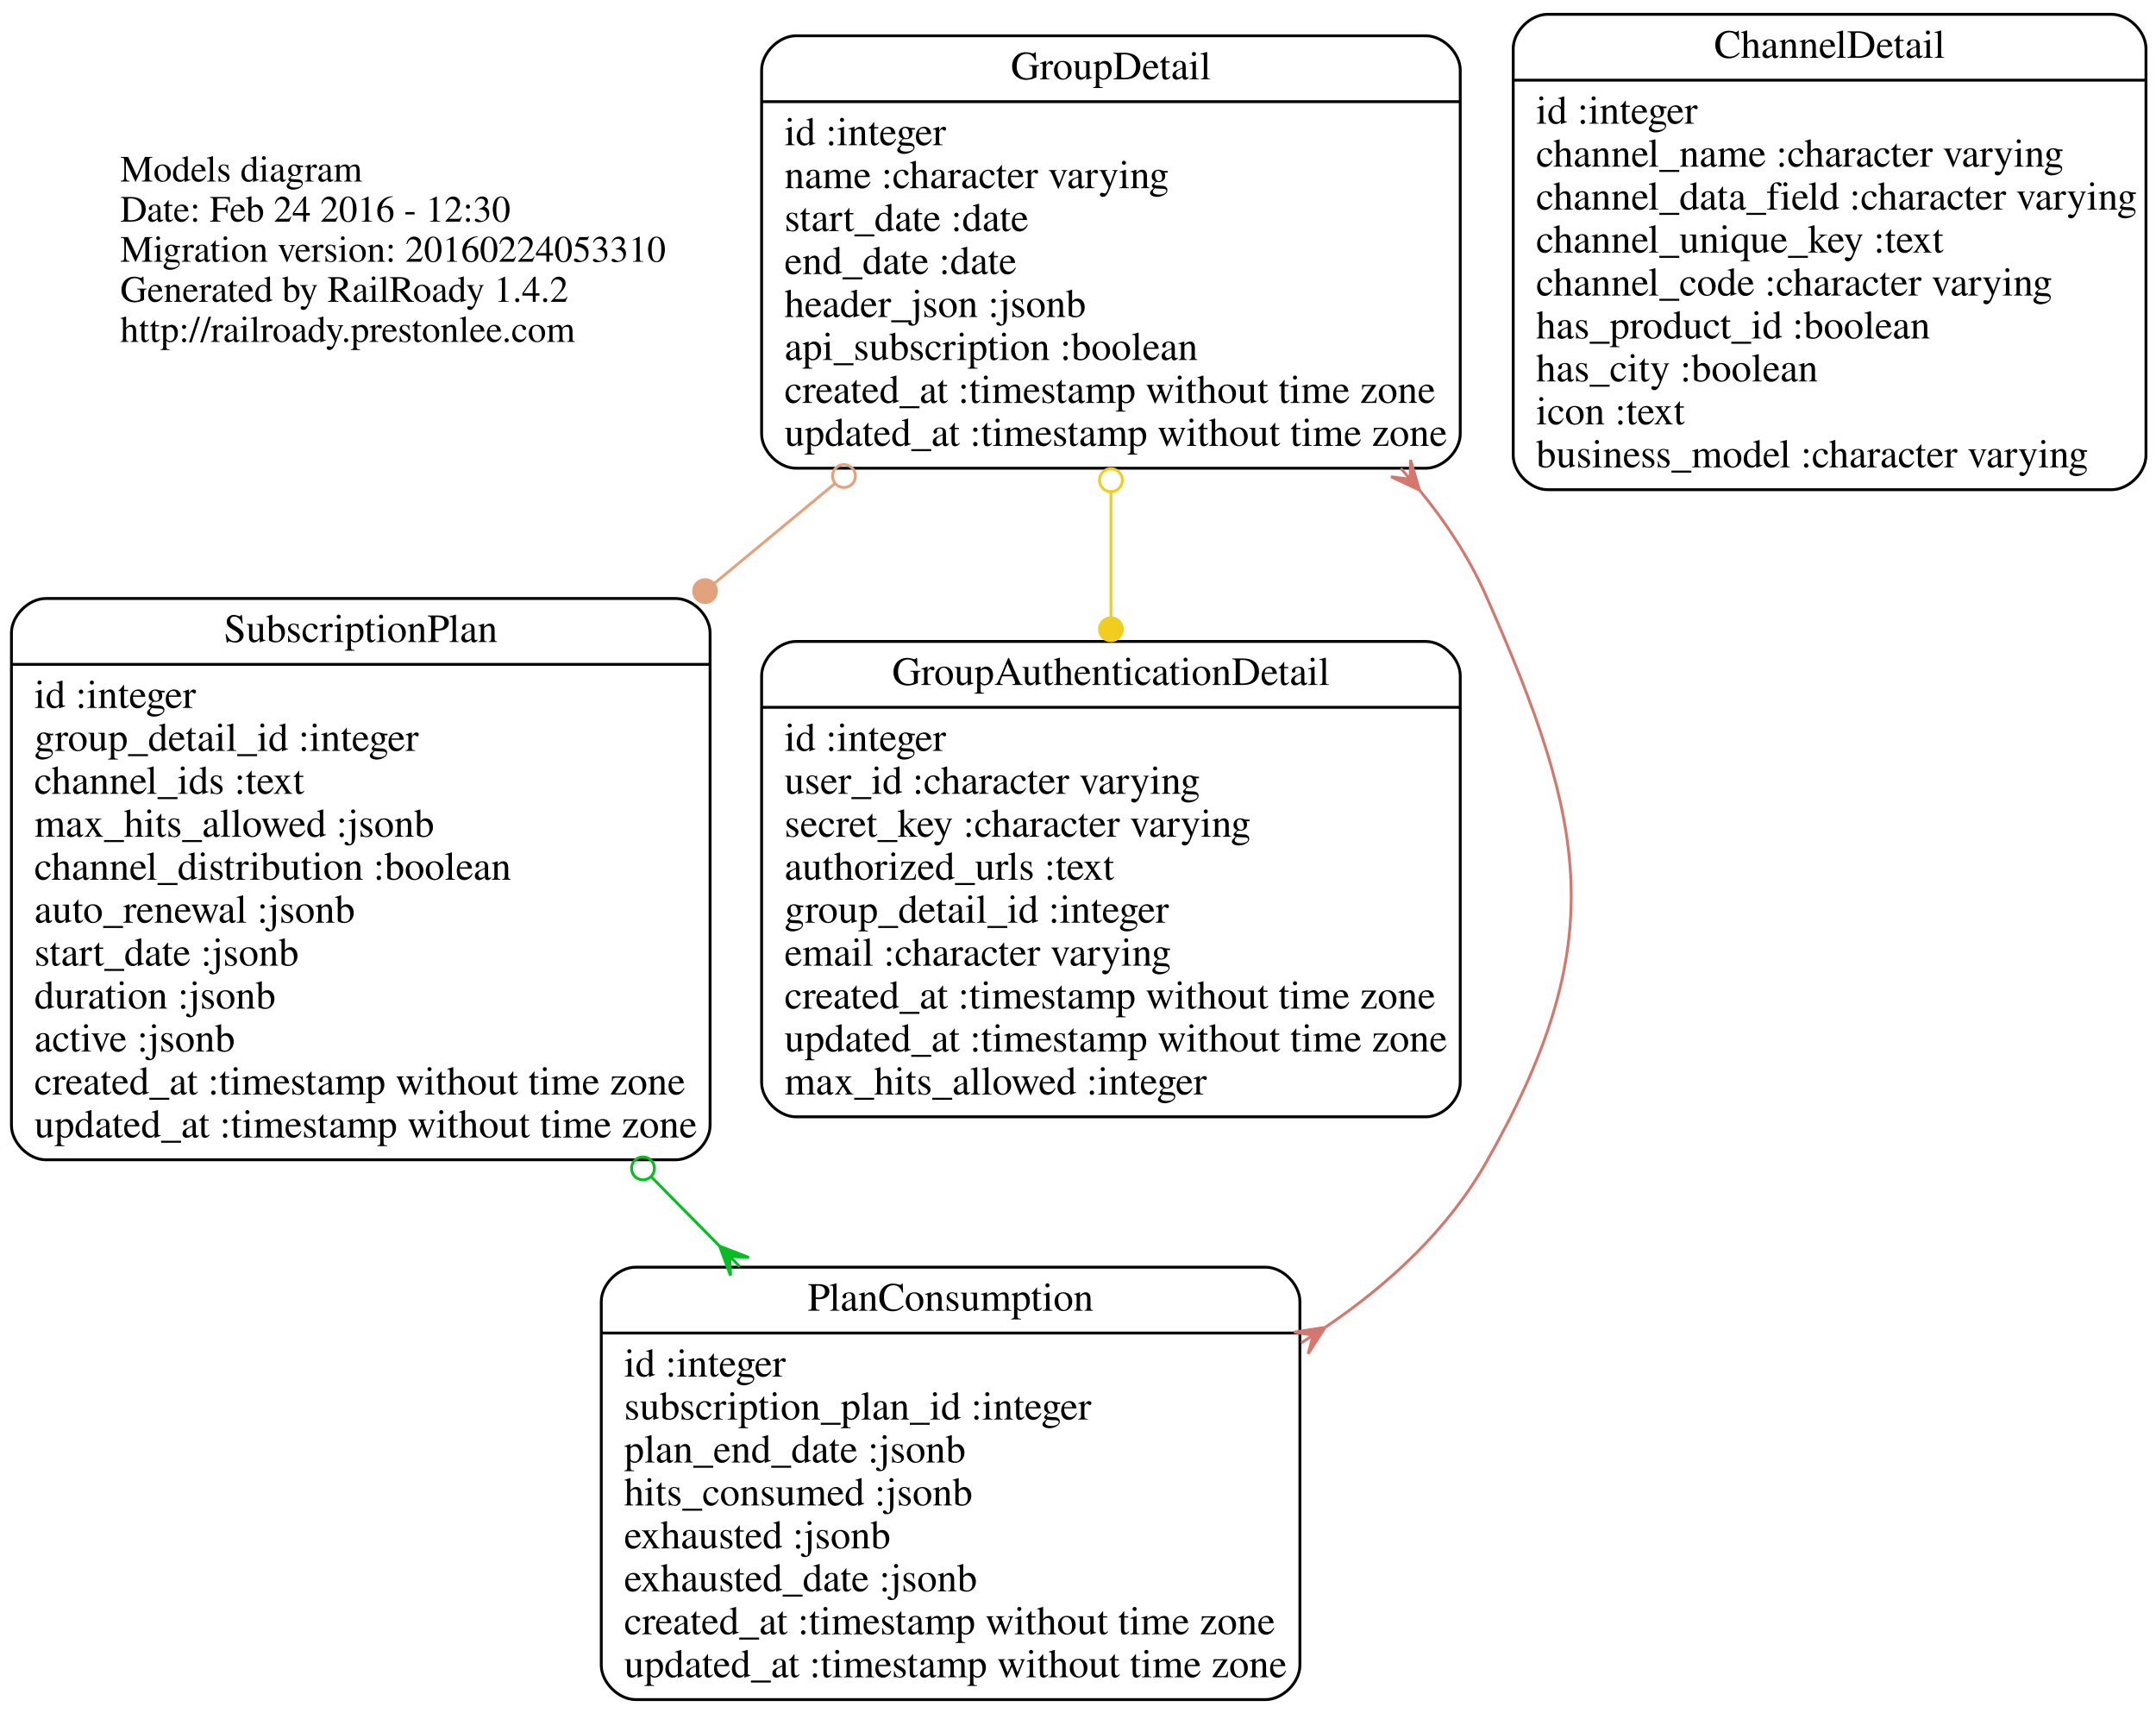
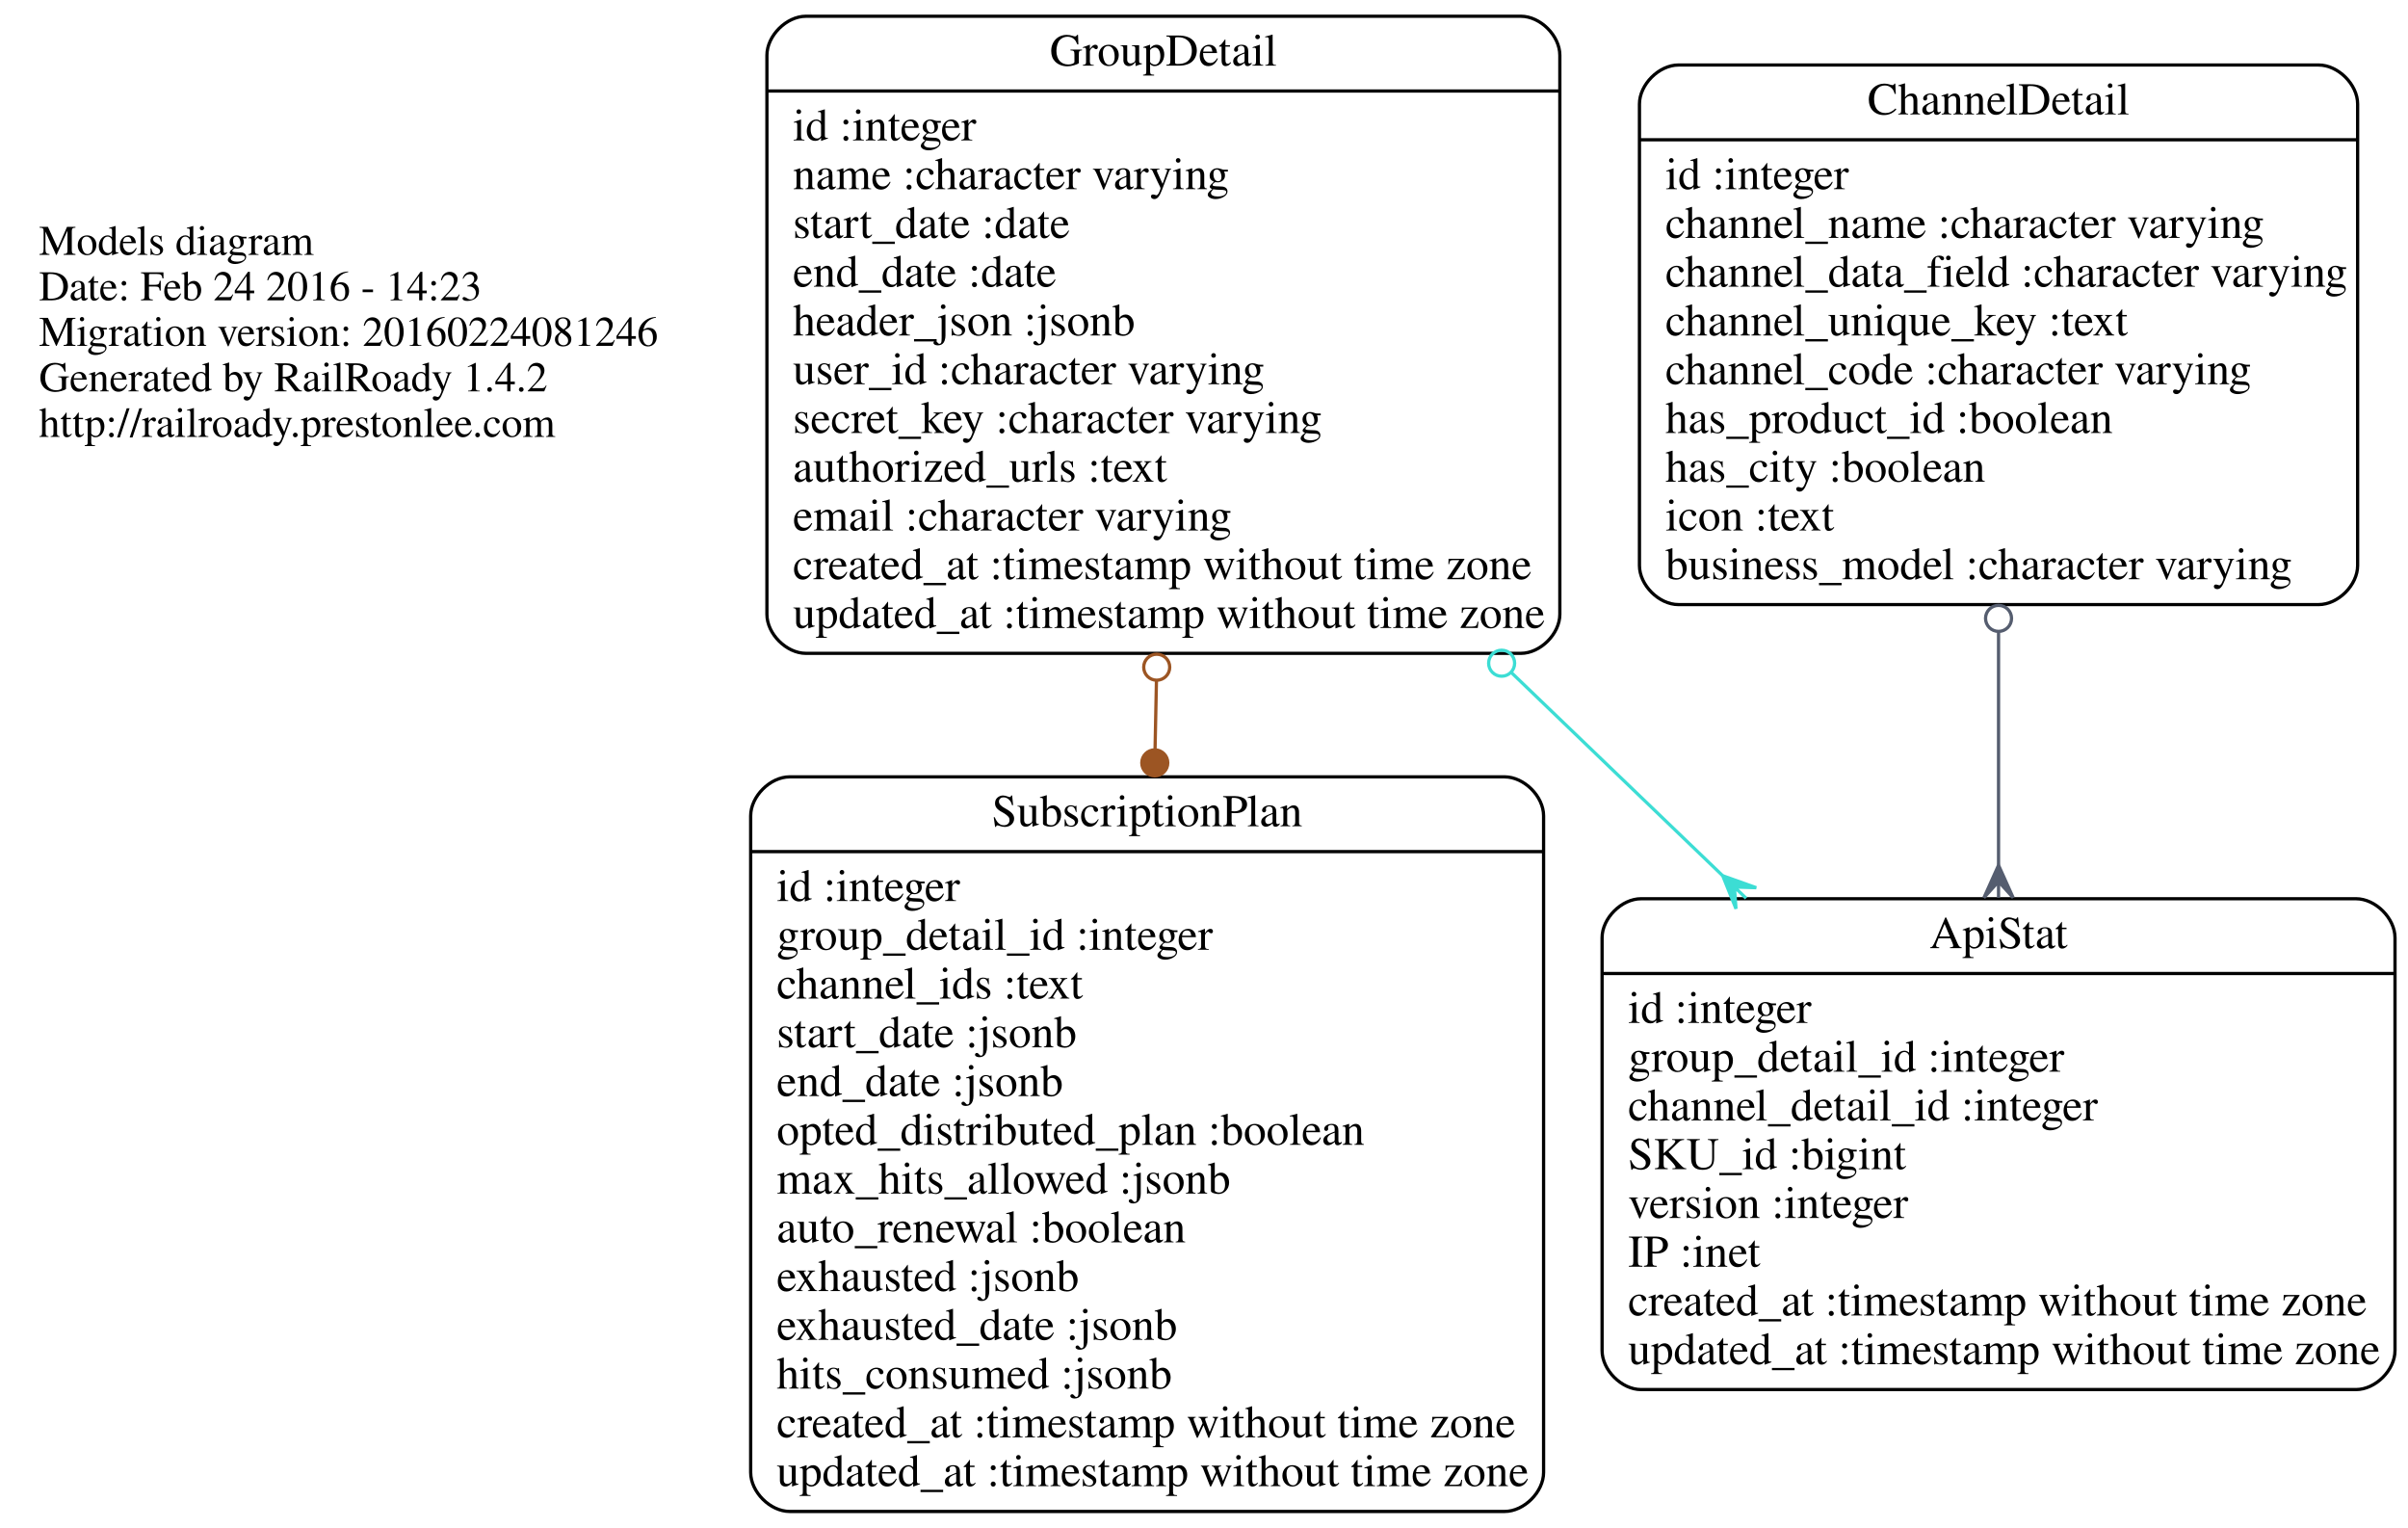
- <svg xmlns="http://www.w3.org/2000/svg" width="753pt" height="598pt" viewBox="0.00 0.00 753.00 598.00">
-   <g id="graph0" class="graph" transform="scale(1 1) rotate(0) translate(4 594)">
-     <polygon fill="none" stroke="none" points="-4,4 -4,-594 749,-594 749,4 -4,4" />
+ <svg xmlns="http://www.w3.org/2000/svg" width="741pt" height="470pt" viewBox="0.00 0.00 741.00 470.00">
+   <g id="graph0" class="graph" transform="scale(1 1) rotate(0) translate(4 466)">
+     <polygon fill="none" stroke="none" points="-4,4 -4,-466 737,-466 737,4 -4,4" />
    <g id="node1" class="node">
-       <text text-anchor="start" x="38" y="-530.6" font-family="Times,serif" font-size="13.00">Models diagram</text>
-       <text text-anchor="start" x="38" y="-516.6" font-family="Times,serif" font-size="13.00">Date: Feb 24 2016 - 12:30</text>
-       <text text-anchor="start" x="38" y="-502.6" font-family="Times,serif" font-size="13.00">Migration version: 20160224053310</text>
-       <text text-anchor="start" x="38" y="-488.6" font-family="Times,serif" font-size="13.00">Generated by RailRoady 1.4.2</text>
-       <text text-anchor="start" x="38" y="-474.6" font-family="Times,serif" font-size="13.00">http://railroady.prestonlee.com</text>
+       <text text-anchor="start" x="8" y="-387.6" font-family="Times,serif" font-size="13.00">Models diagram</text>
+       <text text-anchor="start" x="8" y="-373.6" font-family="Times,serif" font-size="13.00">Date: Feb 24 2016 - 14:23</text>
+       <text text-anchor="start" x="8" y="-359.6" font-family="Times,serif" font-size="13.00">Migration version: 20160224081246</text>
+       <text text-anchor="start" x="8" y="-345.6" font-family="Times,serif" font-size="13.00">Generated by RailRoady 1.4.2</text>
+       <text text-anchor="start" x="8" y="-331.6" font-family="Times,serif" font-size="13.00">http://railroady.prestonlee.com</text>
    </g>
    <g id="node2" class="node">
-       <path fill="none" stroke="black" d="M12,-189C12,-189 232,-189 232,-189 238,-189 244,-195 244,-201 244,-201 244,-373 244,-373 244,-379 238,-385 232,-385 232,-385 12,-385 12,-385 6,-385 0,-379 0,-373 0,-373 0,-201 0,-201 0,-195 6,-189 12,-189" />
-       <text text-anchor="middle" x="122" y="-369.8" font-family="Times,serif" font-size="14.00">SubscriptionPlan</text>
-       <polyline fill="none" stroke="black" points="0,-362 244,-362 " />
-       <text text-anchor="start" x="8" y="-346.8" font-family="Times,serif" font-size="14.00">id :integer</text>
-       <text text-anchor="start" x="8" y="-331.8" font-family="Times,serif" font-size="14.00">group_detail_id :integer</text>
-       <text text-anchor="start" x="8" y="-316.8" font-family="Times,serif" font-size="14.00">channel_ids :text</text>
-       <text text-anchor="start" x="8" y="-301.8" font-family="Times,serif" font-size="14.00">max_hits_allowed :jsonb</text>
-       <text text-anchor="start" x="8" y="-286.8" font-family="Times,serif" font-size="14.00">channel_distribution :boolean</text>
-       <text text-anchor="start" x="8" y="-271.8" font-family="Times,serif" font-size="14.00">auto_renewal :jsonb</text>
-       <text text-anchor="start" x="8" y="-256.8" font-family="Times,serif" font-size="14.00">start_date :jsonb</text>
-       <text text-anchor="start" x="8" y="-241.8" font-family="Times,serif" font-size="14.00">duration :jsonb</text>
-       <text text-anchor="start" x="8" y="-226.8" font-family="Times,serif" font-size="14.00">active :jsonb</text>
-       <text text-anchor="start" x="8" y="-211.8" font-family="Times,serif" font-size="14.00">created_at :timestamp without time zone</text>
-       <text text-anchor="start" x="8" y="-196.8" font-family="Times,serif" font-size="14.00">updated_at :timestamp without time zone</text>
+       <path fill="none" stroke="black" d="M239,-1C239,-1 459,-1 459,-1 465,-1 471,-7 471,-13 471,-13 471,-215 471,-215 471,-221 465,-227 459,-227 459,-227 239,-227 239,-227 233,-227 227,-221 227,-215 227,-215 227,-13 227,-13 227,-7 233,-1 239,-1" />
+       <text text-anchor="middle" x="349" y="-211.8" font-family="Times,serif" font-size="14.00">SubscriptionPlan</text>
+       <polyline fill="none" stroke="black" points="227,-204 471,-204 " />
+       <text text-anchor="start" x="235" y="-188.8" font-family="Times,serif" font-size="14.00">id :integer</text>
+       <text text-anchor="start" x="235" y="-173.8" font-family="Times,serif" font-size="14.00">group_detail_id :integer</text>
+       <text text-anchor="start" x="235" y="-158.8" font-family="Times,serif" font-size="14.00">channel_ids :text</text>
+       <text text-anchor="start" x="235" y="-143.8" font-family="Times,serif" font-size="14.00">start_date :jsonb</text>
+       <text text-anchor="start" x="235" y="-128.8" font-family="Times,serif" font-size="14.00">end_date :jsonb</text>
+       <text text-anchor="start" x="235" y="-113.8" font-family="Times,serif" font-size="14.00">opted_distributed_plan :boolean</text>
+       <text text-anchor="start" x="235" y="-98.8" font-family="Times,serif" font-size="14.00">max_hits_allowed :jsonb</text>
+       <text text-anchor="start" x="235" y="-83.8" font-family="Times,serif" font-size="14.00">auto_renewal :boolean</text>
+       <text text-anchor="start" x="235" y="-68.8" font-family="Times,serif" font-size="14.00">exhausted :jsonb</text>
+       <text text-anchor="start" x="235" y="-53.8" font-family="Times,serif" font-size="14.00">exhausted_date :jsonb</text>
+       <text text-anchor="start" x="235" y="-38.8" font-family="Times,serif" font-size="14.00">hits_consumed :jsonb</text>
+       <text text-anchor="start" x="235" y="-23.8" font-family="Times,serif" font-size="14.00">created_at :timestamp without time zone</text>
+       <text text-anchor="start" x="235" y="-8.8" font-family="Times,serif" font-size="14.00">updated_at :timestamp without time zone</text>
    </g>
-     <g id="node6" class="node">
-       <path fill="none" stroke="black" d="M218,-0.5C218,-0.5 438,-0.5 438,-0.5 444,-0.5 450,-6.5 450,-12.5 450,-12.5 450,-139.5 450,-139.5 450,-145.5 444,-151.5 438,-151.5 438,-151.5 218,-151.5 218,-151.5 212,-151.5 206,-145.5 206,-139.5 206,-139.5 206,-12.5 206,-12.5 206,-6.5 212,-0.5 218,-0.5" />
-       <text text-anchor="middle" x="328" y="-136.3" font-family="Times,serif" font-size="14.00">PlanConsumption</text>
-       <polyline fill="none" stroke="black" points="206,-128.5 450,-128.5 " />
-       <text text-anchor="start" x="214" y="-113.3" font-family="Times,serif" font-size="14.00">id :integer</text>
-       <text text-anchor="start" x="214" y="-98.3" font-family="Times,serif" font-size="14.00">subscription_plan_id :integer</text>
-       <text text-anchor="start" x="214" y="-83.3" font-family="Times,serif" font-size="14.00">plan_end_date :jsonb</text>
-       <text text-anchor="start" x="214" y="-68.3" font-family="Times,serif" font-size="14.00">hits_consumed :jsonb</text>
-       <text text-anchor="start" x="214" y="-53.3" font-family="Times,serif" font-size="14.00">exhausted :jsonb</text>
-       <text text-anchor="start" x="214" y="-38.3" font-family="Times,serif" font-size="14.00">exhausted_date :jsonb</text>
-       <text text-anchor="start" x="214" y="-23.3" font-family="Times,serif" font-size="14.00">created_at :timestamp without time zone</text>
-       <text text-anchor="start" x="214" y="-8.3" font-family="Times,serif" font-size="14.00">updated_at :timestamp without time zone</text>
+     <g id="node3" class="node">
+       <path fill="none" stroke="black" d="M512.5,-280C512.5,-280 709.5,-280 709.5,-280 715.5,-280 721.5,-286 721.5,-292 721.5,-292 721.5,-434 721.5,-434 721.5,-440 715.5,-446 709.5,-446 709.5,-446 512.5,-446 512.5,-446 506.5,-446 500.5,-440 500.5,-434 500.5,-434 500.5,-292 500.5,-292 500.5,-286 506.5,-280 512.5,-280" />
+       <text text-anchor="middle" x="611" y="-430.8" font-family="Times,serif" font-size="14.00">ChannelDetail</text>
+       <polyline fill="none" stroke="black" points="500.5,-423 721.5,-423 " />
+       <text text-anchor="start" x="508.5" y="-407.8" font-family="Times,serif" font-size="14.00">id :integer</text>
+       <text text-anchor="start" x="508.5" y="-392.8" font-family="Times,serif" font-size="14.00">channel_name :character varying</text>
+       <text text-anchor="start" x="508.5" y="-377.8" font-family="Times,serif" font-size="14.00">channel_data_field :character varying</text>
+       <text text-anchor="start" x="508.5" y="-362.8" font-family="Times,serif" font-size="14.00">channel_unique_key :text</text>
+       <text text-anchor="start" x="508.5" y="-347.8" font-family="Times,serif" font-size="14.00">channel_code :character varying</text>
+       <text text-anchor="start" x="508.5" y="-332.8" font-family="Times,serif" font-size="14.00">has_product_id :boolean</text>
+       <text text-anchor="start" x="508.5" y="-317.8" font-family="Times,serif" font-size="14.00">has_city :boolean</text>
+       <text text-anchor="start" x="508.5" y="-302.8" font-family="Times,serif" font-size="14.00">icon :text</text>
+       <text text-anchor="start" x="508.5" y="-287.8" font-family="Times,serif" font-size="14.00">business_model :character varying</text>
+     </g>
+     <g id="node5" class="node">
+       <path fill="none" stroke="black" d="M501,-38.5C501,-38.5 721,-38.5 721,-38.5 727,-38.5 733,-44.5 733,-50.5 733,-50.5 733,-177.5 733,-177.5 733,-183.5 727,-189.5 721,-189.5 721,-189.5 501,-189.5 501,-189.5 495,-189.5 489,-183.5 489,-177.5 489,-177.5 489,-50.5 489,-50.5 489,-44.5 495,-38.5 501,-38.5" />
+       <text text-anchor="middle" x="611" y="-174.3" font-family="Times,serif" font-size="14.00">ApiStat</text>
+       <polyline fill="none" stroke="black" points="489,-166.5 733,-166.5 " />
+       <text text-anchor="start" x="497" y="-151.3" font-family="Times,serif" font-size="14.00">id :integer</text>
+       <text text-anchor="start" x="497" y="-136.3" font-family="Times,serif" font-size="14.00">group_detail_id :integer</text>
+       <text text-anchor="start" x="497" y="-121.3" font-family="Times,serif" font-size="14.00">channel_detail_id :integer</text>
+       <text text-anchor="start" x="497" y="-106.3" font-family="Times,serif" font-size="14.00">SKU_id :bigint</text>
+       <text text-anchor="start" x="497" y="-91.3" font-family="Times,serif" font-size="14.00">version :integer</text>
+       <text text-anchor="start" x="497" y="-76.3" font-family="Times,serif" font-size="14.00">IP :inet</text>
+       <text text-anchor="start" x="497" y="-61.3" font-family="Times,serif" font-size="14.00">created_at :timestamp without time zone</text>
+       <text text-anchor="start" x="497" y="-46.3" font-family="Times,serif" font-size="14.00">updated_at :timestamp without time zone</text>
    </g>
    <g id="edge1" class="edge">
-       <path fill="none" stroke="#08bd24" d="M223.533,-182.988C231.491,-174.914 239.461,-166.829 247.252,-158.924" />
-       <ellipse fill="none" stroke="#08bd24" cx="220.571" cy="-185.993" rx="4" ry="4" />
-       <polygon fill="#08bd24" stroke="#08bd24" points="247.332,-158.843 257.557,-154.88 250.842,-155.282 254.352,-151.721 254.352,-151.721 254.352,-151.721 250.842,-155.282 251.147,-148.562 247.332,-158.843 247.332,-158.843" />
-     </g>
-     <g id="node3" class="node">
-       <path fill="none" stroke="black" d="M536.5,-423C536.5,-423 733.5,-423 733.5,-423 739.5,-423 745.5,-429 745.5,-435 745.5,-435 745.5,-577 745.5,-577 745.5,-583 739.5,-589 733.5,-589 733.5,-589 536.5,-589 536.5,-589 530.5,-589 524.5,-583 524.5,-577 524.5,-577 524.5,-435 524.5,-435 524.5,-429 530.5,-423 536.5,-423" />
-       <text text-anchor="middle" x="635" y="-573.8" font-family="Times,serif" font-size="14.00">ChannelDetail</text>
-       <polyline fill="none" stroke="black" points="524.5,-566 745.5,-566 " />
-       <text text-anchor="start" x="532.5" y="-550.8" font-family="Times,serif" font-size="14.00">id :integer</text>
-       <text text-anchor="start" x="532.5" y="-535.8" font-family="Times,serif" font-size="14.00">channel_name :character varying</text>
-       <text text-anchor="start" x="532.5" y="-520.8" font-family="Times,serif" font-size="14.00">channel_data_field :character varying</text>
-       <text text-anchor="start" x="532.5" y="-505.8" font-family="Times,serif" font-size="14.00">channel_unique_key :text</text>
-       <text text-anchor="start" x="532.5" y="-490.8" font-family="Times,serif" font-size="14.00">channel_code :character varying</text>
-       <text text-anchor="start" x="532.5" y="-475.8" font-family="Times,serif" font-size="14.00">has_product_id :boolean</text>
-       <text text-anchor="start" x="532.5" y="-460.8" font-family="Times,serif" font-size="14.00">has_city :boolean</text>
-       <text text-anchor="start" x="532.5" y="-445.8" font-family="Times,serif" font-size="14.00">icon :text</text>
-       <text text-anchor="start" x="532.5" y="-430.8" font-family="Times,serif" font-size="14.00">business_model :character varying</text>
+       <path fill="none" stroke="#555d6f" d="M611,-271.498C611,-248.108 611,-223.014 611,-199.921" />
+       <ellipse fill="none" stroke="#555d6f" cx="611" cy="-275.753" rx="4" ry="4" />
+       <polygon fill="#555d6f" stroke="#555d6f" points="611,-199.813 615.5,-189.812 611,-194.813 611,-189.813 611,-189.813 611,-189.813 611,-194.813 606.5,-189.813 611,-199.813 611,-199.813" />
    </g>
    <g id="node4" class="node">
-       <path fill="none" stroke="black" d="M274,-430.5C274,-430.5 494,-430.5 494,-430.5 500,-430.5 506,-436.5 506,-442.5 506,-442.5 506,-569.5 506,-569.5 506,-575.5 500,-581.5 494,-581.5 494,-581.5 274,-581.5 274,-581.5 268,-581.5 262,-575.5 262,-569.5 262,-569.5 262,-442.5 262,-442.5 262,-436.5 268,-430.5 274,-430.5" />
-       <text text-anchor="middle" x="384" y="-566.3" font-family="Times,serif" font-size="14.00">GroupDetail</text>
-       <polyline fill="none" stroke="black" points="262,-558.5 506,-558.5 " />
-       <text text-anchor="start" x="270" y="-543.3" font-family="Times,serif" font-size="14.00">id :integer</text>
-       <text text-anchor="start" x="270" y="-528.3" font-family="Times,serif" font-size="14.00">name :character varying</text>
-       <text text-anchor="start" x="270" y="-513.3" font-family="Times,serif" font-size="14.00">start_date :date</text>
-       <text text-anchor="start" x="270" y="-498.3" font-family="Times,serif" font-size="14.00">end_date :date</text>
-       <text text-anchor="start" x="270" y="-483.3" font-family="Times,serif" font-size="14.00">header_json :jsonb</text>
-       <text text-anchor="start" x="270" y="-468.3" font-family="Times,serif" font-size="14.00">api_subscription :boolean</text>
-       <text text-anchor="start" x="270" y="-453.3" font-family="Times,serif" font-size="14.00">created_at :timestamp without time zone</text>
-       <text text-anchor="start" x="270" y="-438.3" font-family="Times,serif" font-size="14.00">updated_at :timestamp without time zone</text>
+       <path fill="none" stroke="black" d="M244,-265C244,-265 464,-265 464,-265 470,-265 476,-271 476,-277 476,-277 476,-449 476,-449 476,-455 470,-461 464,-461 464,-461 244,-461 244,-461 238,-461 232,-455 232,-449 232,-449 232,-277 232,-277 232,-271 238,-265 244,-265" />
+       <text text-anchor="middle" x="354" y="-445.8" font-family="Times,serif" font-size="14.00">GroupDetail</text>
+       <polyline fill="none" stroke="black" points="232,-438 476,-438 " />
+       <text text-anchor="start" x="240" y="-422.8" font-family="Times,serif" font-size="14.00">id :integer</text>
+       <text text-anchor="start" x="240" y="-407.8" font-family="Times,serif" font-size="14.00">name :character varying</text>
+       <text text-anchor="start" x="240" y="-392.8" font-family="Times,serif" font-size="14.00">start_date :date</text>
+       <text text-anchor="start" x="240" y="-377.8" font-family="Times,serif" font-size="14.00">end_date :date</text>
+       <text text-anchor="start" x="240" y="-362.8" font-family="Times,serif" font-size="14.00">header_json :jsonb</text>
+       <text text-anchor="start" x="240" y="-347.8" font-family="Times,serif" font-size="14.00">user_id :character varying</text>
+       <text text-anchor="start" x="240" y="-332.8" font-family="Times,serif" font-size="14.00">secret_key :character varying</text>
+       <text text-anchor="start" x="240" y="-317.8" font-family="Times,serif" font-size="14.00">authorized_urls :text</text>
+       <text text-anchor="start" x="240" y="-302.8" font-family="Times,serif" font-size="14.00">email :character varying</text>
+       <text text-anchor="start" x="240" y="-287.8" font-family="Times,serif" font-size="14.00">created_at :timestamp without time zone</text>
+       <text text-anchor="start" x="240" y="-272.8" font-family="Times,serif" font-size="14.00">updated_at :timestamp without time zone</text>
+     </g>
+     <g id="edge2" class="edge">
+       <path fill="none" stroke="#9c5523" d="M351.867,-256.625C351.726,-249.651 351.583,-242.599 351.44,-235.559" />
+       <ellipse fill="none" stroke="#9c5523" cx="351.95" cy="-260.734" rx="4" ry="4" />
+       <ellipse fill="#9c5523" stroke="#9c5523" cx="351.354" cy="-231.306" rx="4" ry="4" />
    </g>
    <g id="edge3" class="edge">
-       <path fill="none" stroke="#e2a37c" d="M287.599,-425.156C273.933,-413.838 259.726,-402.07 245.632,-390.398" />
-       <ellipse fill="none" stroke="#e2a37c" cx="290.754" cy="-427.769" rx="4" ry="4" />
-       <ellipse fill="#e2a37c" stroke="#e2a37c" cx="242.248" cy="-387.595" rx="4" ry="4" />
-     </g>
-     <g id="node5" class="node">
-       <path fill="none" stroke="black" d="M274,-204C274,-204 494,-204 494,-204 500,-204 506,-210 506,-216 506,-216 506,-358 506,-358 506,-364 500,-370 494,-370 494,-370 274,-370 274,-370 268,-370 262,-364 262,-358 262,-358 262,-216 262,-216 262,-210 268,-204 274,-204" />
-       <text text-anchor="middle" x="384" y="-354.8" font-family="Times,serif" font-size="14.00">GroupAuthenticationDetail</text>
-       <polyline fill="none" stroke="black" points="262,-347 506,-347 " />
-       <text text-anchor="start" x="270" y="-331.8" font-family="Times,serif" font-size="14.00">id :integer</text>
-       <text text-anchor="start" x="270" y="-316.8" font-family="Times,serif" font-size="14.00">user_id :character varying</text>
-       <text text-anchor="start" x="270" y="-301.8" font-family="Times,serif" font-size="14.00">secret_key :character varying</text>
-       <text text-anchor="start" x="270" y="-286.8" font-family="Times,serif" font-size="14.00">authorized_urls :text</text>
-       <text text-anchor="start" x="270" y="-271.8" font-family="Times,serif" font-size="14.00">group_detail_id :integer</text>
-       <text text-anchor="start" x="270" y="-256.8" font-family="Times,serif" font-size="14.00">email :character varying</text>
-       <text text-anchor="start" x="270" y="-241.8" font-family="Times,serif" font-size="14.00">created_at :timestamp without time zone</text>
-       <text text-anchor="start" x="270" y="-226.8" font-family="Times,serif" font-size="14.00">updated_at :timestamp without time zone</text>
-       <text text-anchor="start" x="270" y="-211.8" font-family="Times,serif" font-size="14.00">max_hits_allowed :integer</text>
-     </g>
-     <g id="edge2" class="edge">
-       <path fill="none" stroke="#f1cd20" d="M384,-422.062C384,-407.731 384,-392.77 384,-378.256" />
-       <ellipse fill="none" stroke="#f1cd20" cx="384" cy="-426.321" rx="4" ry="4" />
-       <ellipse fill="#f1cd20" stroke="#f1cd20" cx="384" cy="-374.246" rx="4" ry="4" />
-     </g>
-     <g id="edge4" class="edge">
-       <path fill="none" stroke="#d4776d" d="M491.856,-422.761C501.138,-411.425 509.19,-399.126 515,-386 550.616,-305.53 558.539,-264.475 515,-188 501.75,-164.726 481.484,-145.827 459.108,-130.666" />
-       <polygon fill="#d4776d" stroke="#d4776d" points="491.763,-422.869 481.832,-427.52 488.504,-426.661 485.245,-430.453 485.245,-430.453 485.245,-430.453 488.504,-426.661 488.658,-433.386 491.763,-422.869 491.763,-422.869" />
-       <polygon fill="#d4776d" stroke="#d4776d" points="458.826,-130.483 452.89,-121.263 454.633,-127.76 450.439,-125.037 450.439,-125.037 450.439,-125.037 454.633,-127.76 447.989,-128.811 458.826,-130.483 458.826,-130.483" />
+       <path fill="none" stroke="#3cddd4" d="M461.014,-259.15C482.706,-238.302 505.238,-216.647 526.043,-196.651" />
+       <ellipse fill="none" stroke="#3cddd4" cx="458.088" cy="-261.962" rx="4" ry="4" />
+       <polygon fill="#3cddd4" stroke="#3cddd4" points="526.116,-196.581 536.444,-192.896 529.721,-193.117 533.326,-189.652 533.326,-189.652 533.326,-189.652 529.721,-193.117 530.207,-186.408 526.116,-196.581 526.116,-196.581" />
    </g>
  </g>
</svg>
